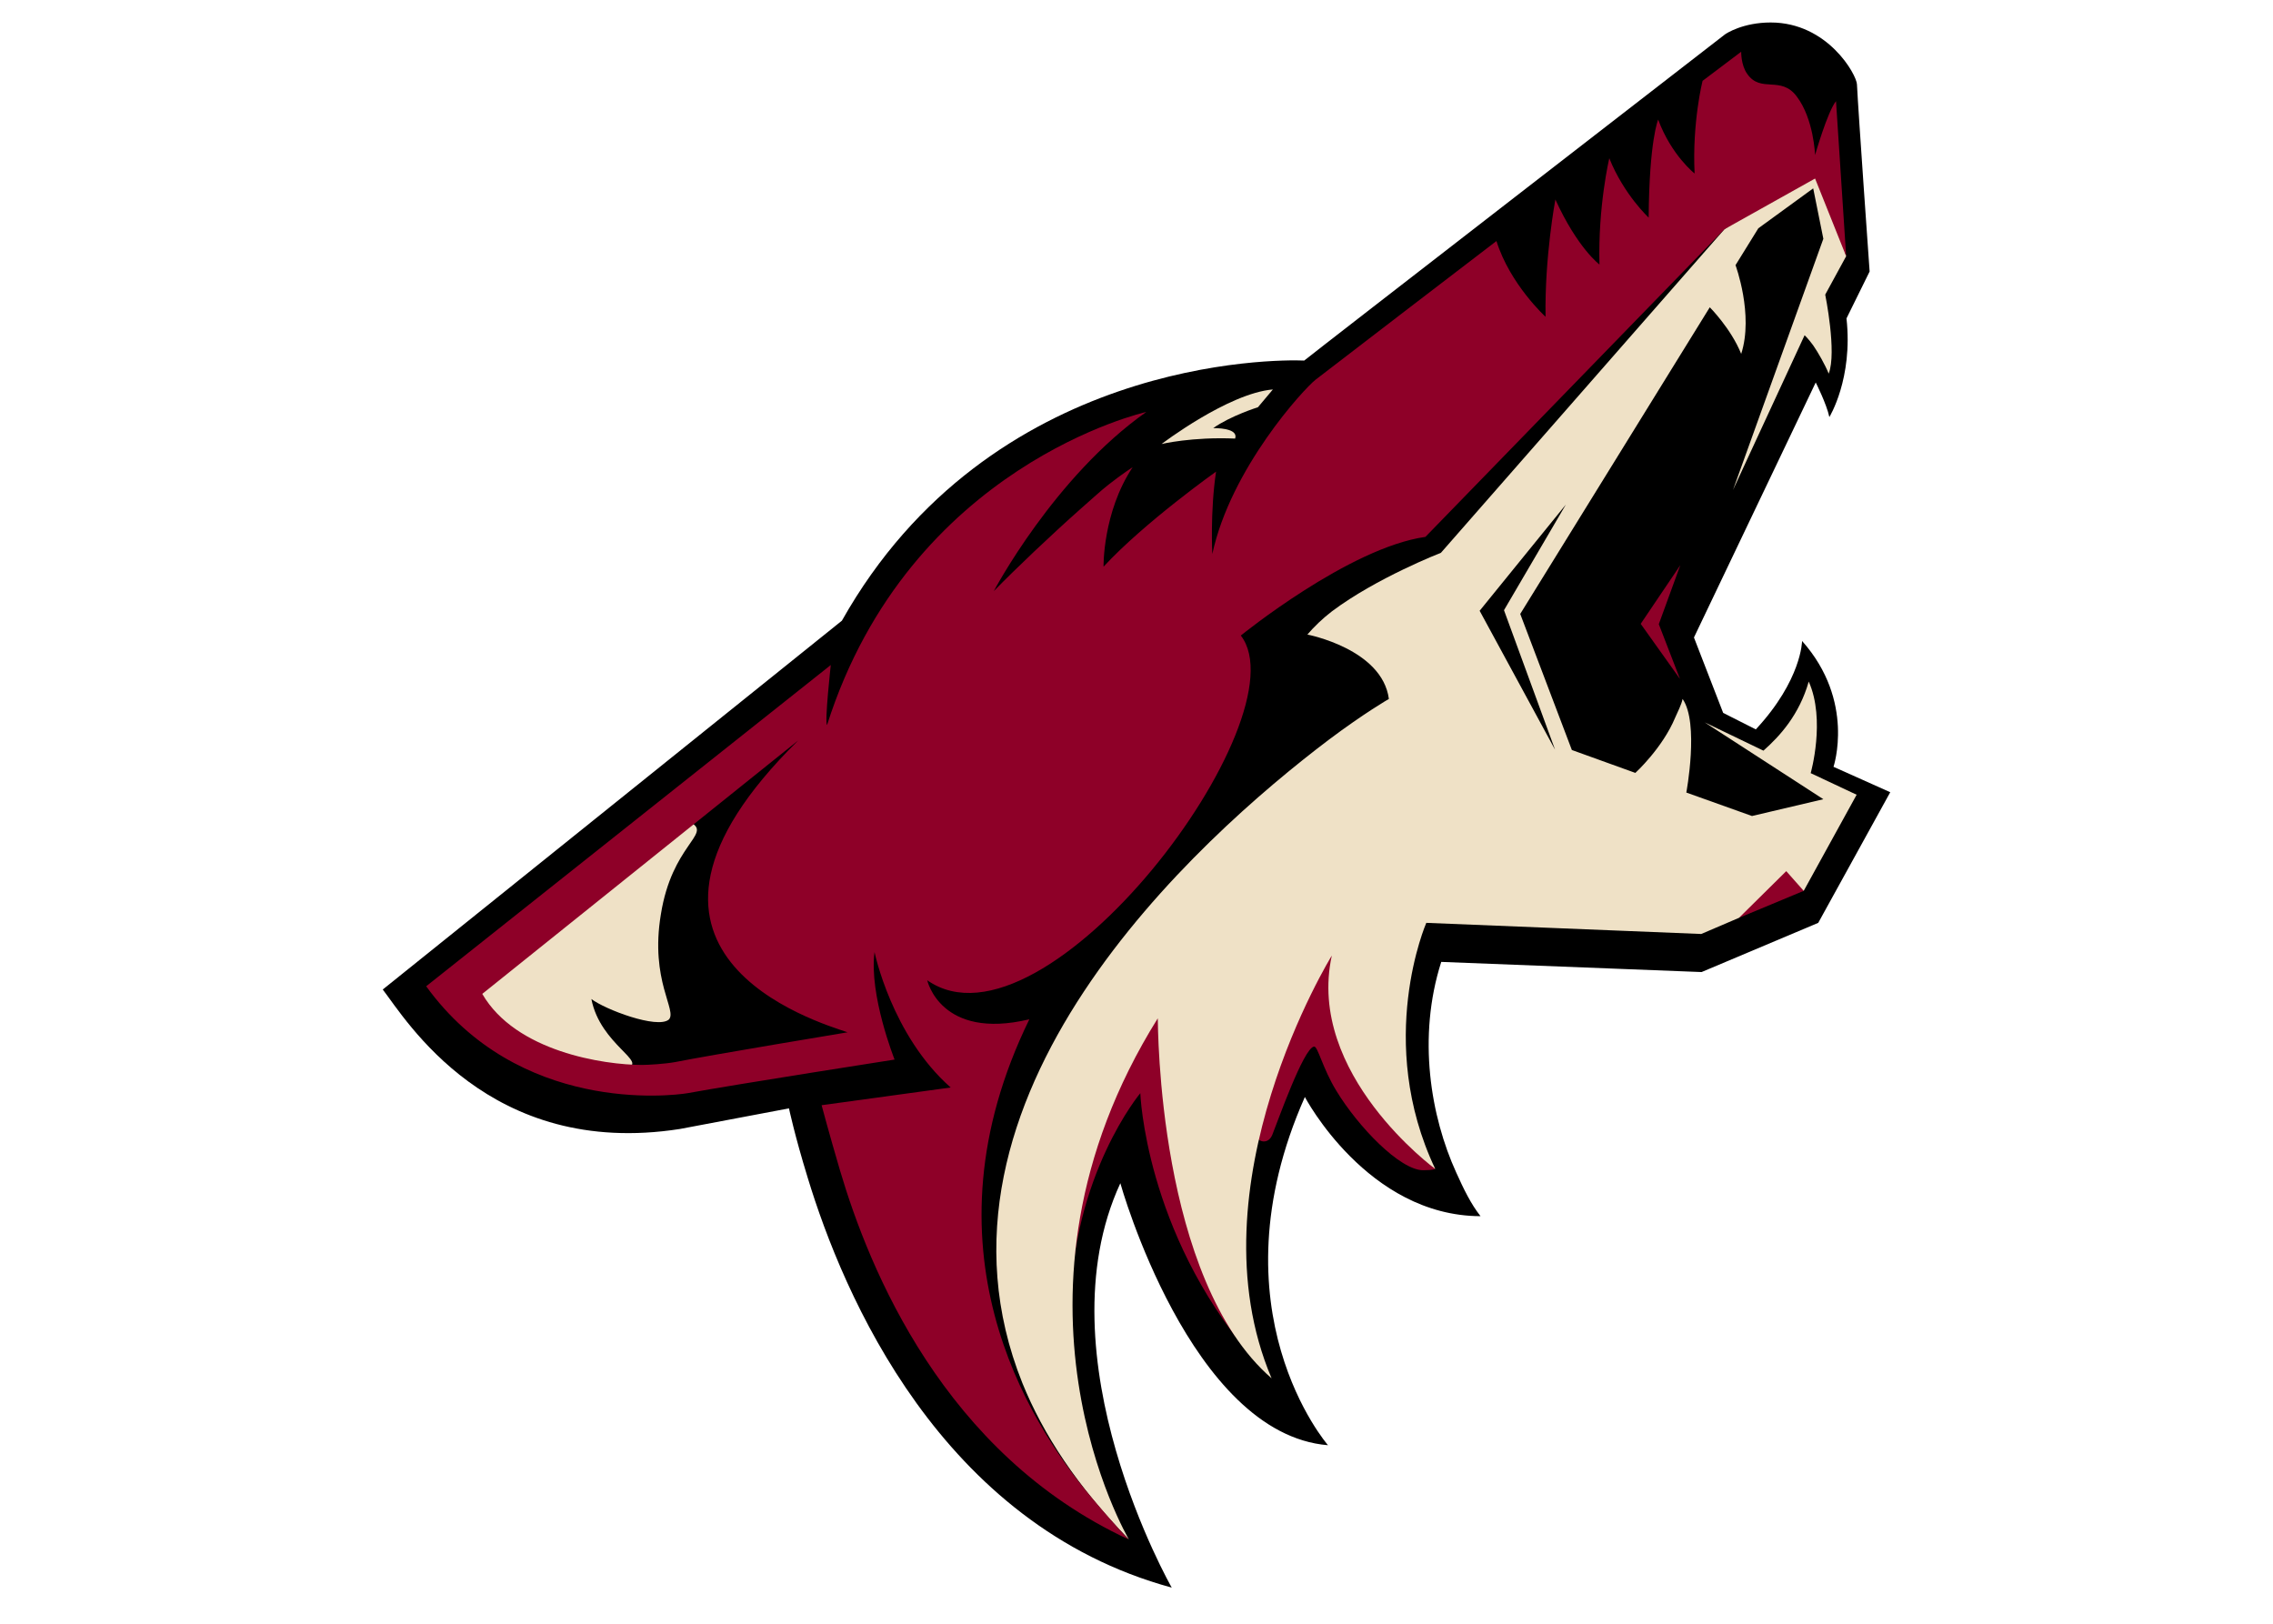
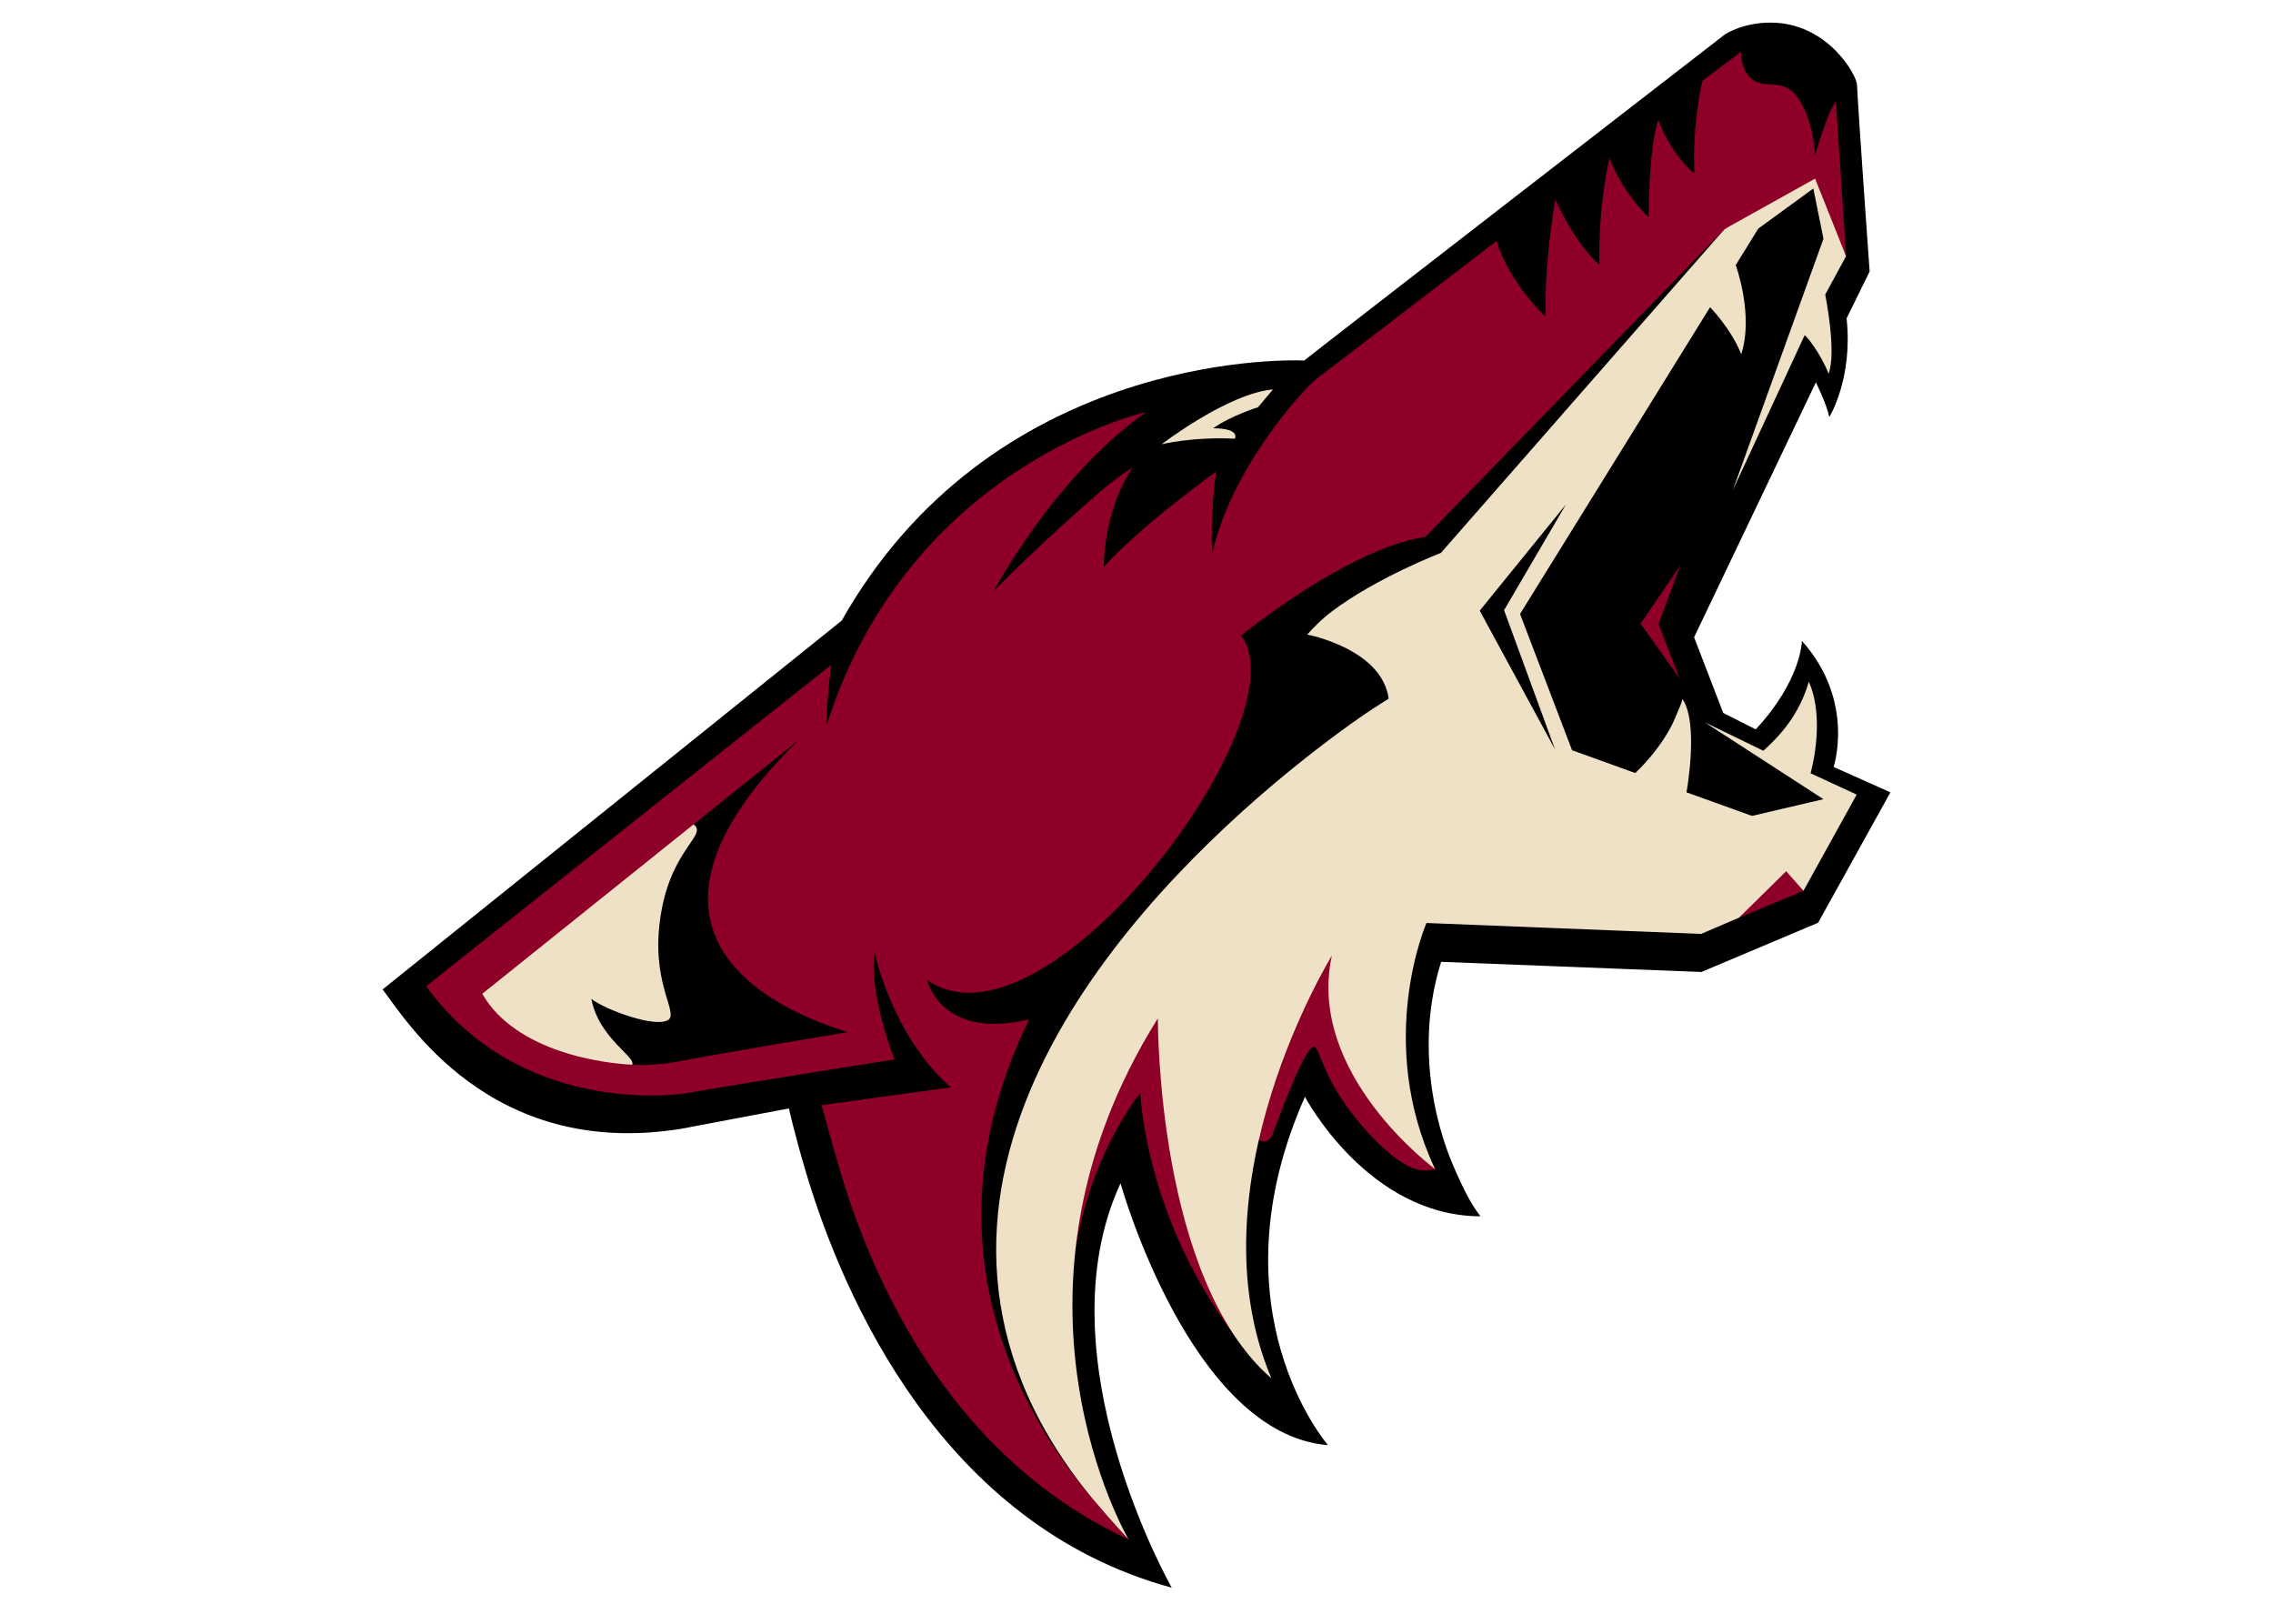
- <svg xmlns="http://www.w3.org/2000/svg" width="28pt" height="20pt" viewBox="0 0 28 20" version="1.1">
+ <svg xmlns="http://www.w3.org/2000/svg" width="35pt" height="25pt" viewBox="0 0 35 25" version="1.1">
  <g id="surface1">
-     <path style=" stroke:none;fill-rule:nonzero;fill:rgb(100%,100%,100%);fill-opacity:1;" d="M 23.398 9.504 L 22.906 9.281 C 22.918 9.188 22.926 9.07 22.918 8.934 C 22.895 8.484 22.719 8.059 22.406 7.707 L 21.895 7.137 L 21.918 7.891 C 21.918 7.906 21.91 8 21.852 8.145 C 21.805 8.266 21.719 8.438 21.559 8.637 L 21.449 8.582 L 21.172 7.863 L 22.316 5.461 L 22.406 5.879 L 22.773 5.285 C 22.781 5.27 22.867 5.125 22.938 4.887 C 23.023 4.602 23.055 4.289 23.031 3.977 L 23.281 3.465 L 23.316 3.398 L 23.309 3.324 C 23.309 3.305 23.172 1.352 23.152 1.027 C 23.145 0.863 23 0.613 22.801 0.418 C 22.609 0.227 22.281 0 21.812 0 C 21.637 0 21.469 0.027 21.312 0.086 C 21.199 0.125 21.113 0.176 21.074 0.207 C 21.039 0.234 20.59 0.582 19.973 1.062 C 18.16 2.465 16.379 3.844 15.973 4.16 C 15.965 4.16 15.953 4.16 15.941 4.16 C 15.773 4.16 15.418 4.172 14.961 4.242 C 14.43 4.324 13.91 4.465 13.418 4.656 C 12.777 4.906 12.191 5.242 11.68 5.66 C 11.07 6.152 10.559 6.758 10.152 7.461 L 4.539 11.973 L 4.324 12.145 L 4.492 12.363 C 4.516 12.387 4.543 12.426 4.574 12.469 C 4.746 12.703 5.066 13.145 5.578 13.527 C 6.207 14 6.934 14.238 7.734 14.238 C 7.957 14.238 8.184 14.219 8.418 14.184 L 8.422 14.184 L 8.426 14.18 L 9.512 13.977 C 9.547 14.125 9.605 14.336 9.68 14.586 C 9.91 15.332 10.332 16.434 11.062 17.441 C 11.465 18.004 11.922 18.48 12.422 18.863 C 13.008 19.312 13.66 19.633 14.359 19.824 L 15.008 20 L 14.676 19.418 C 14.672 19.41 14.281 18.715 14.012 17.777 C 13.828 17.137 13.676 16.281 13.82 15.461 C 13.918 15.707 14.047 15.984 14.199 16.27 C 14.461 16.754 14.75 17.148 15.051 17.441 C 15.453 17.828 15.887 18.043 16.34 18.078 L 17.027 18.133 L 16.57 17.617 C 16.559 17.602 16.23 17.211 16.043 16.535 C 15.824 15.766 15.855 14.953 16.141 14.105 C 16.223 14.211 16.324 14.328 16.438 14.441 C 16.672 14.676 16.922 14.863 17.184 14.996 C 17.52 15.172 17.875 15.258 18.238 15.258 L 18.812 15.262 L 18.457 14.809 C 18.359 14.688 18.281 14.527 18.191 14.328 C 17.879 13.637 17.797 12.832 17.961 12.137 L 20.949 12.25 L 21.012 12.254 L 21.066 12.227 L 22.508 11.625 L 22.594 11.586 L 22.641 11.5 L 23.531 9.895 L 23.676 9.629 Z M 23.398 9.504 " />
-     <path style=" stroke:none;fill-rule:nonzero;fill:rgb(0%,0%,0%);fill-opacity:1;" d="M 4.715 12.188 C 4.996 12.551 6.023 14.273 8.375 13.906 C 9.719 13.652 9.719 13.652 9.719 13.652 C 9.719 13.652 9.789 13.984 9.949 14.504 C 10.387 15.945 11.586 18.781 14.434 19.555 C 14.434 19.555 12.812 16.715 13.801 14.574 C 13.801 14.574 14.664 17.664 16.359 17.801 C 16.359 17.801 14.91 16.137 16.074 13.512 C 16.074 13.512 16.844 14.977 18.238 14.98 C 18.121 14.832 18.031 14.648 17.938 14.441 C 17.625 13.754 17.457 12.777 17.754 11.848 L 20.961 11.973 L 22.398 11.367 L 23.285 9.758 L 22.586 9.445 C 22.586 9.445 22.859 8.637 22.199 7.895 C 22.199 7.895 22.195 8.375 21.629 8.984 L 21.227 8.781 L 20.867 7.852 L 22.367 4.711 C 22.367 4.711 22.5 4.973 22.535 5.137 C 22.535 5.137 22.828 4.664 22.746 3.922 L 23.031 3.344 C 23.031 3.344 22.891 1.375 22.875 1.039 C 22.871 0.922 22.516 0.277 21.812 0.277 C 21.473 0.277 21.266 0.41 21.246 0.426 C 21.117 0.527 16.219 4.316 16.066 4.441 C 15.727 4.426 12.199 4.402 10.371 7.645 Z M 4.715 12.188 " />
-     <path style=" stroke:none;fill-rule:nonzero;fill:rgb(93.725%,88.235%,77.647%);fill-opacity:1;" d="M 7.707 13.156 C 8.008 13.09 7.395 12.875 7.285 12.305 C 7.453 12.434 8.094 12.676 8.238 12.559 C 8.348 12.449 8.004 12.082 8.141 11.262 C 8.277 10.41 8.758 10.277 8.52 10.137 C 8.25 10.09 5.762 12.145 5.762 12.145 L 6.152 12.789 C 6.152 12.789 7.461 13.277 7.707 13.156 Z M 7.707 13.156 " />
-     <path style=" stroke:none;fill-rule:nonzero;fill:rgb(55.686%,0%,15.686%);fill-opacity:1;" d="M 21.422 11.305 L 22.219 10.973 L 21.984 10.434 Z M 21.422 11.305 " />
-     <path style=" stroke:none;fill-rule:nonzero;fill:rgb(55.686%,0%,15.686%);fill-opacity:1;" d="M 15.469 13.934 C 15.449 14.055 15.613 14.121 15.672 13.98 C 15.73 13.84 16.059 12.902 16.188 12.891 C 16.234 12.887 16.293 13.16 16.461 13.434 C 16.73 13.879 17.246 14.414 17.531 14.414 C 17.66 14.414 17.68 14.398 17.68 14.398 L 17.367 13.938 L 16.461 11.418 L 15.902 12.254 Z M 15.469 13.934 " />
-     <path style=" stroke:none;fill-rule:nonzero;fill:rgb(55.686%,0%,15.686%);fill-opacity:1;" d="M 14.258 12.188 C 14.258 12.188 15.488 16.793 15.41 16.699 C 14.105 15.164 14.047 13.465 14.047 13.465 C 14.047 13.465 13.207 14.465 13.184 16.125 L 12.883 16.105 L 13.504 13.582 Z M 14.258 12.188 " />
-     <path style=" stroke:none;fill-rule:nonzero;fill:rgb(93.725%,88.235%,77.647%);fill-opacity:1;" d="M 22.305 9.523 C 22.305 9.523 22.492 8.867 22.281 8.395 C 22.164 8.805 21.926 9.066 21.723 9.246 L 21 8.898 L 22.461 9.844 L 21.582 10.051 L 20.773 9.762 C 20.773 9.762 20.934 8.906 20.727 8.609 C 20.715 8.676 20.664 8.773 20.637 8.836 C 20.48 9.215 20.145 9.52 20.145 9.52 L 19.363 9.238 L 18.727 7.562 L 21.062 3.785 C 21.062 3.785 21.324 4.047 21.449 4.359 C 21.605 3.875 21.379 3.266 21.379 3.266 L 21.66 2.812 L 22.336 2.32 L 22.461 2.941 L 21.348 6.035 L 22.23 4.129 C 22.23 4.129 22.273 4.168 22.336 4.254 C 22.398 4.344 22.48 4.488 22.527 4.602 C 22.629 4.34 22.484 3.629 22.484 3.629 L 22.742 3.156 L 22.43 2.004 L 21.242 2.824 L 17.75 6.809 C 17.75 6.809 16.957 7.117 16.406 7.531 C 16.289 7.621 16.188 7.719 16.105 7.816 C 16.105 7.816 17.027 7.992 17.109 8.609 C 17.109 8.609 16.809 8.781 16.367 9.113 C 14.762 10.328 11.188 13.527 12.594 17.035 C 12.852 17.672 13.273 18.312 13.906 18.961 C 13.906 18.961 12.129 15.957 14.262 12.543 C 14.266 12.621 14.258 15.758 15.664 16.977 C 14.656 14.602 16.406 11.77 16.406 11.77 C 16.086 13.23 17.68 14.398 17.68 14.398 C 16.934 12.824 17.57 11.367 17.57 11.367 L 20.957 11.504 L 21.422 11.305 L 22.004 10.73 L 22.219 10.973 L 22.871 9.789 Z M 18.227 7.523 L 19.289 6.215 L 18.527 7.516 L 19.156 9.234 Z M 18.227 7.523 " />
-     <path style=" stroke:none;fill-rule:nonzero;fill:rgb(55.686%,0%,15.686%);fill-opacity:1;" d="M 22.617 1.246 C 22.512 1.375 22.359 1.91 22.359 1.91 C 22.359 1.91 22.344 1.465 22.133 1.188 C 21.938 0.926 21.691 1.152 21.523 0.91 C 21.445 0.801 21.449 0.637 21.449 0.637 L 20.973 0.996 C 20.973 0.996 20.844 1.508 20.875 2.137 C 20.875 2.137 20.59 1.914 20.426 1.473 C 20.426 1.473 20.316 1.73 20.309 2.68 C 20.309 2.68 20.004 2.398 19.824 1.949 C 19.824 1.949 19.684 2.539 19.703 3.258 C 19.703 3.258 19.434 3.059 19.16 2.457 C 19.16 2.457 19.027 3.16 19.039 3.902 C 19.039 3.902 18.602 3.504 18.434 2.969 C 18.434 2.969 16.352 4.562 16.207 4.676 C 16.062 4.789 15.16 5.77 14.934 6.824 C 14.934 6.824 14.906 6.305 14.98 5.809 C 14.98 5.809 14.094 6.438 13.594 6.98 C 13.594 6.98 13.582 6.312 13.953 5.754 C 13.953 5.754 13.82 5.84 13.656 5.969 C 13.551 6.051 13.453 6.145 13.309 6.27 C 12.953 6.586 12.516 7 12.242 7.281 C 12.242 7.281 12.984 5.875 14.121 5.074 C 14.121 5.074 11.207 5.723 10.188 8.93 C 10.156 8.898 10.234 8.191 10.234 8.191 L 5.25 12.148 C 6.387 13.719 8.262 13.5 8.469 13.465 C 9.09 13.352 11.02 13.051 11.02 13.051 C 11.02 13.051 10.703 12.254 10.773 11.727 C 10.773 11.727 10.984 12.754 11.711 13.395 L 10.121 13.613 C 10.121 13.613 10.207 13.938 10.348 14.418 C 10.707 15.629 11.625 17.906 13.902 18.961 C 13.902 18.961 13.711 18.762 13.434 18.43 C 12.652 17.496 11.312 15.359 12.68 12.555 C 11.586 12.816 11.422 12.074 11.422 12.074 C 12.879 13.094 16.066 8.836 15.285 7.828 C 15.285 7.828 16.617 6.746 17.559 6.613 L 21.242 2.824 L 22.359 2.199 L 22.742 3.156 Z M 8.316 13.082 C 8.188 13.105 7.984 13.117 7.91 13.117 C 7.438 13.117 6.352 12.953 5.941 12.242 L 9.832 9.121 C 7.176 11.738 10.074 12.59 10.441 12.715 C 10.441 12.715 8.746 12.996 8.316 13.082 Z M 8.316 13.082 " />
-     <path style=" stroke:none;fill-rule:nonzero;fill:rgb(55.686%,0%,15.686%);fill-opacity:1;" d="M 20.211 7.684 L 20.699 6.961 L 20.434 7.688 L 20.695 8.363 Z M 20.211 7.684 " />
-     <path style=" stroke:none;fill-rule:nonzero;fill:rgb(93.725%,88.235%,77.647%);fill-opacity:1;" d="M 14.309 5.469 C 14.309 5.469 14.684 5.379 15.215 5.402 C 15.25 5.297 15.078 5.273 14.945 5.273 C 15.16 5.121 15.496 5.016 15.496 5.016 L 15.68 4.797 C 15.129 4.844 14.309 5.469 14.309 5.469 Z M 14.309 5.469 " />
+     <path style=" stroke:none;fill-rule:nonzero;fill:rgb(100%,100%,100%);fill-opacity:1;" d="M 29.25 11.879 L 28.633 11.605 C 28.648 11.484 28.656 11.336 28.648 11.168 C 28.621 10.605 28.398 10.074 28.008 9.637 L 27.371 8.922 L 27.398 9.863 C 27.398 9.883 27.387 10 27.316 10.184 C 27.258 10.332 27.148 10.547 26.949 10.797 L 26.812 10.727 L 26.465 9.828 L 27.898 6.828 L 28.008 7.348 L 28.465 6.605 C 28.477 6.586 28.582 6.41 28.672 6.109 C 28.781 5.75 28.82 5.359 28.789 4.969 L 29.102 4.332 L 29.145 4.246 L 29.137 4.152 C 29.137 4.129 28.961 1.691 28.941 1.281 C 28.934 1.082 28.75 0.77 28.5 0.52 C 28.262 0.285 27.852 0 27.262 0 C 27.047 0 26.836 0.035 26.645 0.105 C 26.5 0.16 26.391 0.219 26.344 0.258 C 26.297 0.293 25.738 0.727 24.965 1.328 C 22.699 3.078 20.477 4.801 19.965 5.199 C 19.953 5.199 19.941 5.199 19.926 5.199 C 19.715 5.199 19.273 5.215 18.703 5.301 C 18.035 5.406 17.387 5.578 16.773 5.82 C 15.973 6.133 15.242 6.555 14.598 7.074 C 13.84 7.688 13.199 8.445 12.691 9.324 L 5.672 14.965 L 5.402 15.18 L 5.617 15.453 C 5.645 15.484 5.676 15.531 5.715 15.586 C 5.934 15.879 6.336 16.434 6.973 16.91 C 7.758 17.496 8.668 17.797 9.672 17.797 C 9.945 17.797 10.23 17.773 10.52 17.727 L 10.531 17.727 L 11.887 17.473 C 11.938 17.66 12.008 17.918 12.102 18.23 C 12.387 19.164 12.918 20.539 13.828 21.805 C 14.332 22.504 14.902 23.102 15.531 23.578 C 16.262 24.137 17.074 24.543 17.953 24.781 L 18.762 25 L 18.344 24.27 C 18.34 24.262 17.852 23.395 17.516 22.223 C 17.285 21.422 17.094 20.352 17.273 19.324 C 17.398 19.633 17.559 19.98 17.75 20.336 C 18.078 20.941 18.434 21.434 18.812 21.801 C 19.316 22.285 19.855 22.551 20.422 22.598 L 21.285 22.664 L 20.715 22.02 C 20.699 22.004 20.289 21.512 20.051 20.668 C 19.777 19.707 19.82 18.691 20.176 17.633 C 20.281 17.766 20.402 17.91 20.547 18.051 C 20.84 18.344 21.152 18.578 21.48 18.746 C 21.902 18.961 22.344 19.074 22.797 19.074 L 23.52 19.074 L 23.07 18.508 C 22.953 18.359 22.852 18.16 22.738 17.91 C 22.348 17.047 22.246 16.043 22.453 15.168 L 26.188 15.312 L 26.262 15.316 L 26.336 15.285 L 28.133 14.527 L 28.246 14.48 L 28.305 14.375 L 29.414 12.367 L 29.598 12.035 Z M 29.25 11.879 " />
+     <path style=" stroke:none;fill-rule:nonzero;fill:rgb(0%,0%,0%);fill-opacity:1;" d="M 5.891 15.234 C 6.246 15.688 7.531 17.844 10.469 17.383 C 12.148 17.066 12.148 17.066 12.148 17.066 C 12.148 17.066 12.238 17.48 12.434 18.129 C 12.984 19.93 14.48 23.477 18.043 24.445 C 18.043 24.445 16.016 20.891 17.254 18.219 C 17.254 18.219 18.332 22.082 20.449 22.25 C 20.449 22.25 18.637 20.172 20.094 16.887 C 20.094 16.887 21.059 18.723 22.797 18.727 C 22.652 18.543 22.539 18.312 22.422 18.051 C 22.031 17.191 21.824 15.973 22.191 14.809 L 26.199 14.965 L 27.996 14.207 L 29.109 12.199 L 28.234 11.809 C 28.234 11.809 28.574 10.793 27.746 9.867 C 27.746 9.867 27.742 10.469 27.035 11.23 L 26.535 10.977 L 26.086 9.812 L 27.961 5.887 C 27.961 5.887 28.125 6.215 28.168 6.422 C 28.168 6.422 28.535 5.828 28.434 4.902 L 28.789 4.18 C 28.789 4.18 28.613 1.719 28.594 1.301 C 28.586 1.152 28.141 0.348 27.262 0.348 C 26.844 0.348 26.582 0.516 26.559 0.531 C 26.398 0.656 20.273 5.395 20.082 5.551 C 19.656 5.531 15.25 5.504 12.961 9.555 Z M 5.891 15.234 " />
+     <path style=" stroke:none;fill-rule:nonzero;fill:rgb(93.725%,88.235%,77.647%);fill-opacity:1;" d="M 9.637 16.445 C 10.012 16.359 9.246 16.098 9.105 15.379 C 9.312 15.543 10.117 15.844 10.301 15.695 C 10.434 15.559 10.008 15.102 10.176 14.078 C 10.348 13.016 10.949 12.844 10.648 12.672 C 10.312 12.613 7.203 15.18 7.203 15.18 L 7.691 15.988 C 7.691 15.988 9.328 16.598 9.637 16.445 Z M 9.637 16.445 " />
+     <path style=" stroke:none;fill-rule:nonzero;fill:rgb(55.686%,0%,15.686%);fill-opacity:1;" d="M 26.777 14.129 L 27.77 13.715 L 27.48 13.039 Z M 26.777 14.129 " />
+     <path style=" stroke:none;fill-rule:nonzero;fill:rgb(55.686%,0%,15.686%);fill-opacity:1;" d="M 19.336 17.414 C 19.312 17.57 19.516 17.652 19.59 17.477 C 19.664 17.301 20.074 16.129 20.234 16.113 C 20.293 16.109 20.367 16.449 20.578 16.793 C 20.914 17.352 21.559 18.02 21.914 18.02 C 22.074 18.02 22.102 18 22.102 18 L 21.711 17.422 L 20.578 14.273 L 19.879 15.32 Z M 19.336 17.414 " />
+     <path style=" stroke:none;fill-rule:nonzero;fill:rgb(55.686%,0%,15.686%);fill-opacity:1;" d="M 17.82 15.234 C 17.82 15.234 19.363 20.992 19.262 20.875 C 17.633 18.957 17.559 16.828 17.559 16.828 C 17.559 16.828 16.508 18.078 16.477 20.156 L 16.102 20.129 L 16.883 16.98 Z M 17.82 15.234 " />
+     <path style=" stroke:none;fill-rule:nonzero;fill:rgb(93.725%,88.235%,77.647%);fill-opacity:1;" d="M 27.879 11.906 C 27.879 11.906 28.117 11.086 27.852 10.496 C 27.707 11.004 27.406 11.332 27.152 11.559 L 26.25 11.121 L 28.078 12.305 L 26.977 12.562 L 25.969 12.199 C 25.969 12.199 26.164 11.133 25.906 10.762 C 25.891 10.844 25.828 10.965 25.797 11.047 C 25.602 11.516 25.18 11.902 25.18 11.902 L 24.207 11.551 L 23.406 9.453 L 26.332 4.73 C 26.332 4.73 26.652 5.055 26.812 5.453 C 27.008 4.844 26.727 4.082 26.727 4.082 L 27.074 3.52 L 27.922 2.902 L 28.078 3.676 L 26.684 7.543 L 27.789 5.16 C 27.789 5.16 27.844 5.207 27.918 5.316 C 28 5.43 28.102 5.609 28.156 5.754 C 28.285 5.422 28.105 4.535 28.105 4.535 L 28.426 3.945 L 28.035 2.504 L 26.555 3.527 L 22.188 8.512 C 22.188 8.512 21.195 8.895 20.508 9.414 C 20.363 9.523 20.238 9.648 20.129 9.77 C 20.129 9.77 21.281 9.988 21.383 10.758 C 21.383 10.758 21.012 10.977 20.461 11.395 C 18.449 12.91 13.98 16.906 15.742 21.293 C 16.062 22.09 16.594 22.891 17.379 23.703 C 17.379 23.703 15.16 19.945 17.828 15.68 C 17.832 15.777 17.82 19.695 19.578 21.223 C 18.32 18.254 20.508 14.715 20.508 14.715 C 20.109 16.539 22.098 18 22.098 18 C 21.168 16.031 21.965 14.211 21.965 14.211 L 26.195 14.379 L 26.777 14.129 L 27.504 13.414 L 27.77 13.715 L 28.59 12.234 Z M 22.785 9.402 L 24.113 7.766 L 23.16 9.395 L 23.945 11.539 Z M 22.785 9.402 " />
+     <path style=" stroke:none;fill-rule:nonzero;fill:rgb(55.686%,0%,15.686%);fill-opacity:1;" d="M 28.27 1.559 C 28.141 1.719 27.949 2.387 27.949 2.387 C 27.949 2.387 27.93 1.832 27.668 1.484 C 27.422 1.156 27.117 1.441 26.902 1.137 C 26.805 1 26.809 0.797 26.809 0.797 L 26.215 1.242 C 26.215 1.242 26.055 1.883 26.09 2.672 C 26.09 2.672 25.734 2.395 25.535 1.844 C 25.535 1.844 25.395 2.164 25.387 3.348 C 25.387 3.348 25.004 3 24.781 2.434 C 24.781 2.434 24.605 3.176 24.629 4.074 C 24.629 4.074 24.293 3.824 23.949 3.07 C 23.949 3.07 23.785 3.949 23.797 4.875 C 23.797 4.875 23.254 4.379 23.043 3.711 C 23.043 3.711 20.441 5.707 20.258 5.844 C 20.078 5.984 18.953 7.211 18.664 8.531 C 18.664 8.531 18.633 7.879 18.727 7.262 C 18.727 7.262 17.617 8.051 16.996 8.727 C 16.996 8.727 16.98 7.891 17.441 7.195 C 17.441 7.195 17.277 7.301 17.07 7.461 C 16.941 7.566 16.816 7.68 16.637 7.836 C 16.191 8.234 15.641 8.75 15.301 9.102 C 15.301 9.102 16.23 7.344 17.648 6.344 C 17.648 6.344 14.008 7.152 12.73 11.16 C 12.699 11.121 12.797 10.238 12.797 10.238 L 6.562 15.184 C 7.984 17.145 10.328 16.875 10.586 16.828 C 11.363 16.691 13.773 16.312 13.773 16.312 C 13.773 16.312 13.379 15.316 13.465 14.656 C 13.465 14.656 13.73 15.941 14.641 16.742 L 12.652 17.016 C 12.652 17.016 12.758 17.422 12.934 18.02 C 13.383 19.535 14.531 22.383 17.379 23.703 C 17.379 23.703 17.141 23.453 16.793 23.039 C 15.812 21.871 14.137 19.199 15.848 15.695 C 14.48 16.02 14.277 15.09 14.277 15.09 C 16.102 16.363 20.082 11.047 19.109 9.785 C 19.109 9.785 20.77 8.434 21.949 8.266 L 26.555 3.527 L 27.949 2.75 L 28.426 3.945 Z M 10.398 16.352 C 10.23 16.383 9.98 16.398 9.887 16.398 C 9.297 16.395 7.938 16.195 7.426 15.301 L 12.289 11.402 C 8.969 14.672 12.59 15.738 13.051 15.891 C 13.051 15.891 10.934 16.246 10.398 16.352 Z M 10.398 16.352 " />
+     <path style=" stroke:none;fill-rule:nonzero;fill:rgb(55.686%,0%,15.686%);fill-opacity:1;" d="M 25.262 9.602 L 25.875 8.703 L 25.539 9.609 L 25.867 10.453 Z M 25.262 9.602 " />
+     <path style=" stroke:none;fill-rule:nonzero;fill:rgb(93.725%,88.235%,77.647%);fill-opacity:1;" d="M 17.887 6.84 C 17.887 6.84 18.355 6.723 19.016 6.754 C 19.062 6.621 18.848 6.594 18.68 6.594 C 18.949 6.402 19.371 6.27 19.371 6.27 L 19.602 5.996 C 18.91 6.055 17.887 6.84 17.887 6.84 Z M 17.887 6.84 " />
  </g>
</svg>
